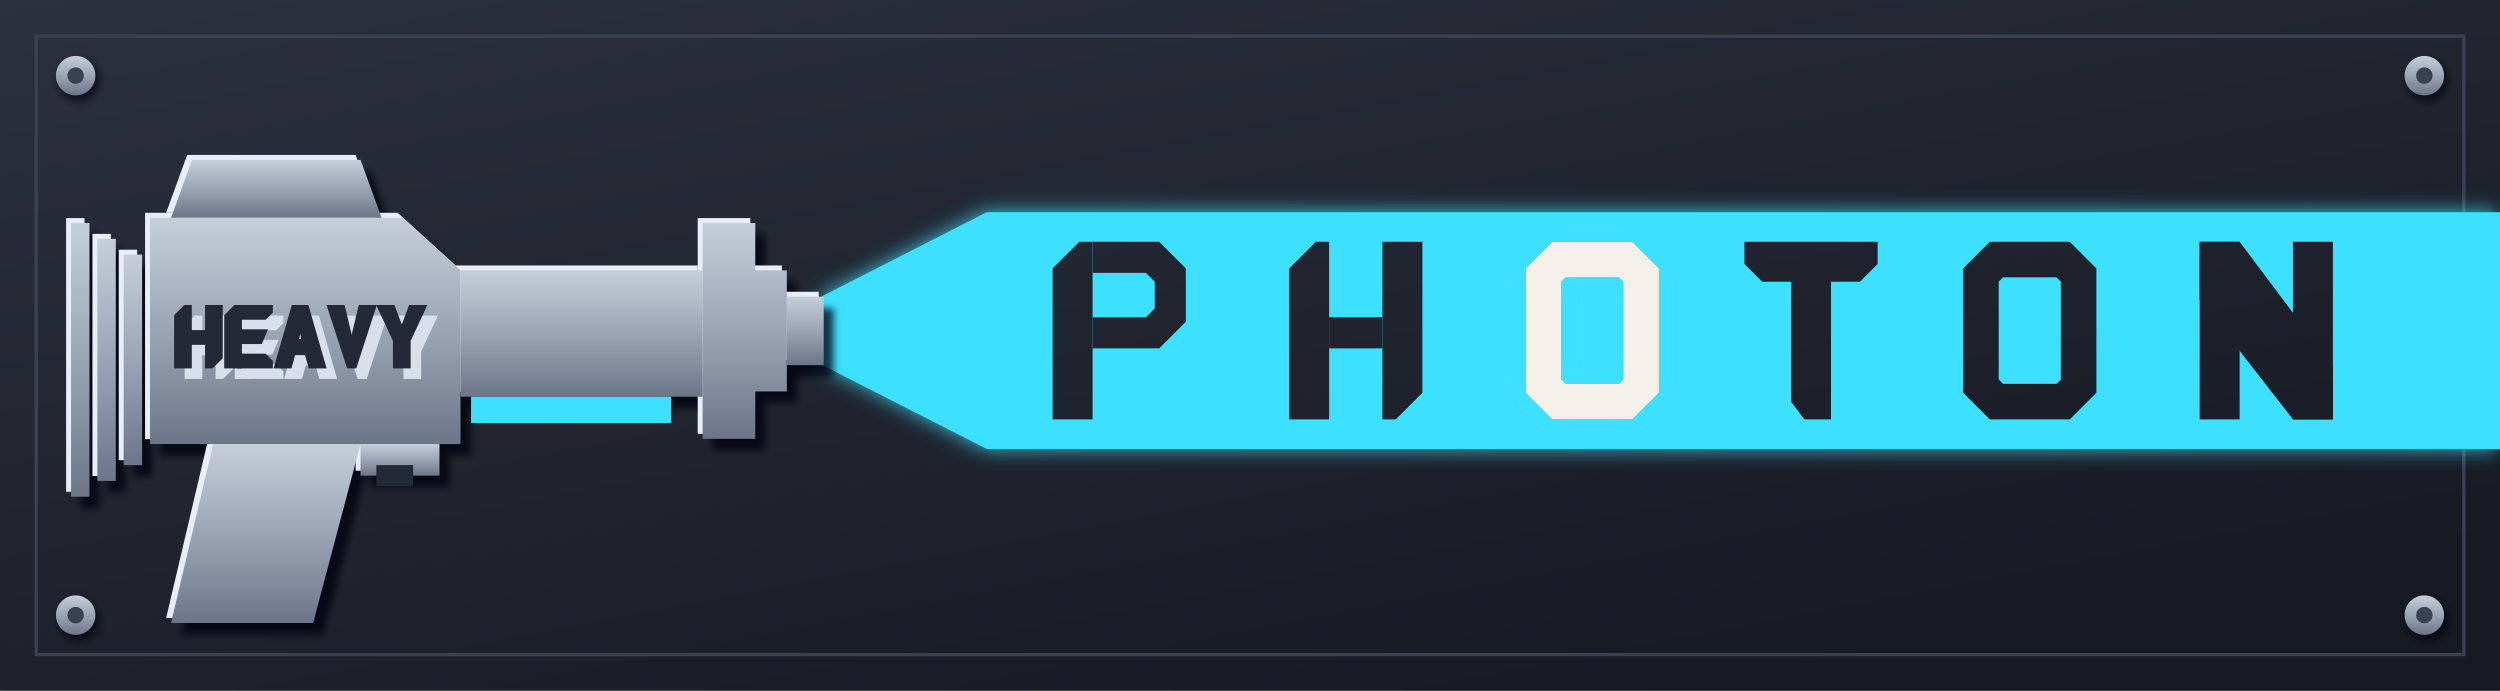
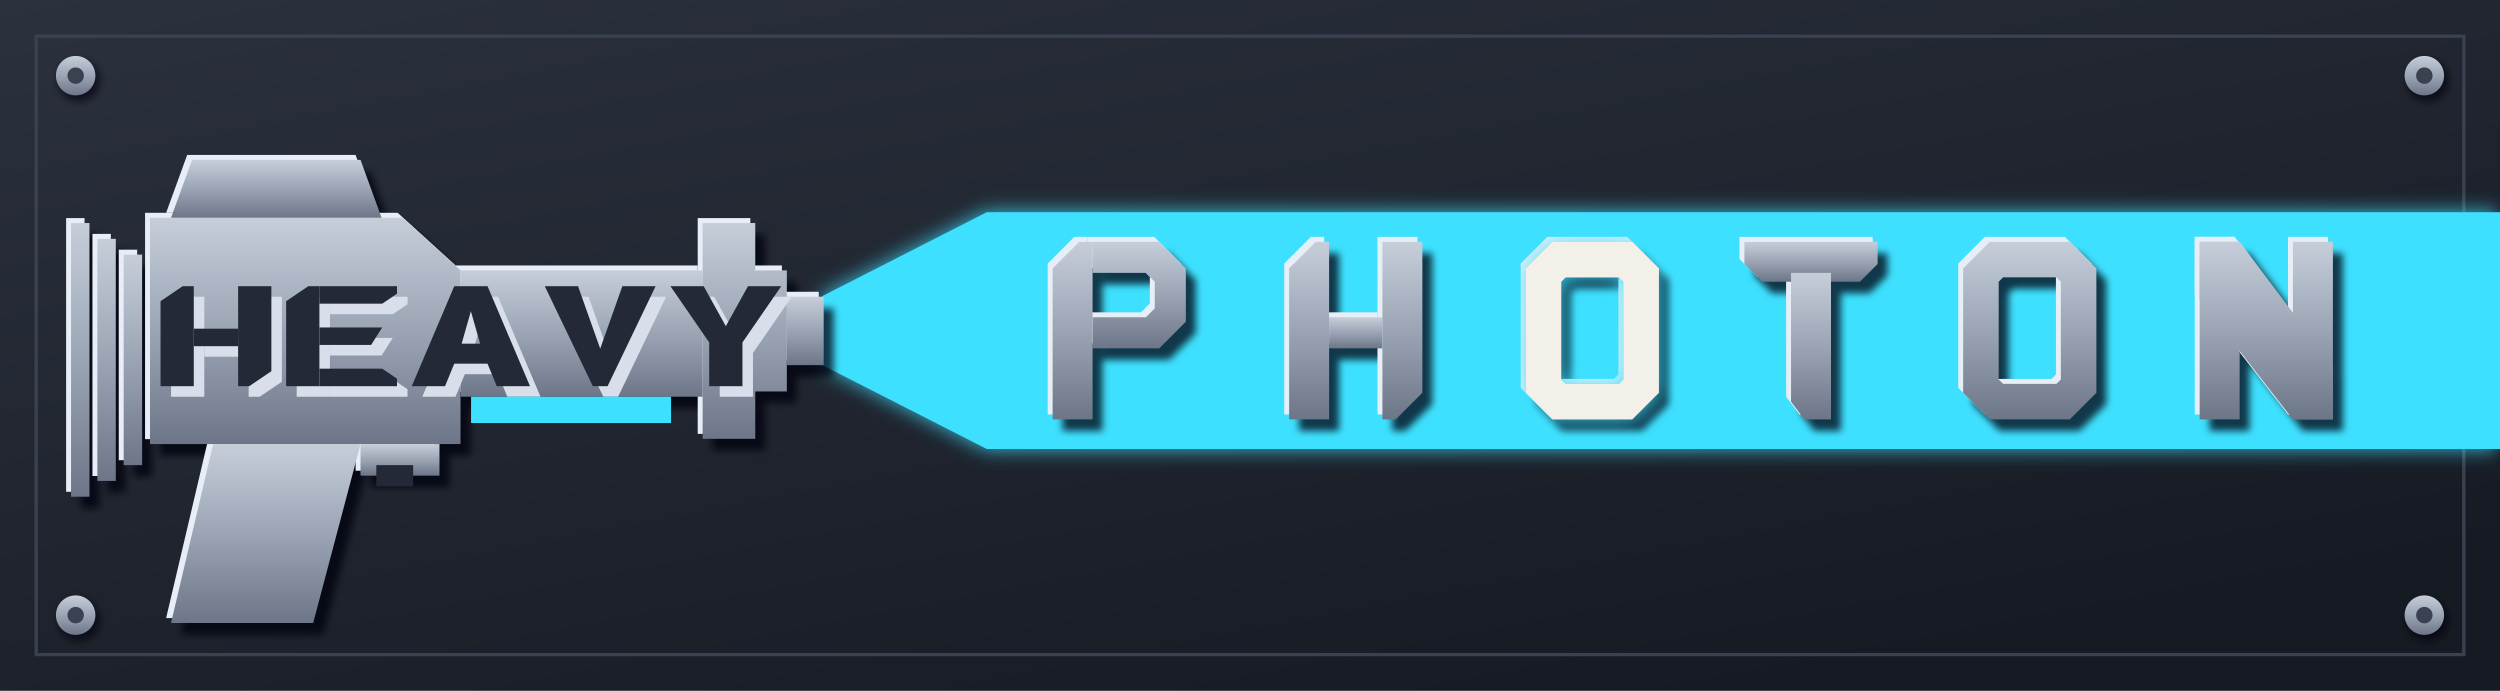
<svg xmlns="http://www.w3.org/2000/svg" viewBox="0 0 1520 420" width="1520" height="420">
  <defs>
    <linearGradient id="plate2" x1="0" y1="0" x2="0.7" y2="1">
      <stop offset="0" stop-color="#2B313D" />
      <stop offset="1" stop-color="#161A23" />
    </linearGradient>
    <linearGradient id="steel2" x1="0" y1="0" x2="0" y2="1">
      <stop offset="0" stop-color="#C6CEDA" />
      <stop offset="0.55" stop-color="#96A0B0" />
      <stop offset="1" stop-color="#6C7688" />
    </linearGradient>
    <filter id="soften2" x="-20%" y="-20%" width="140%" height="140%">
      <feGaussianBlur stdDeviation="2.2" />
    </filter>
    <filter id="glow2" x="-60%" y="-60%" width="220%" height="220%">
      <feGaussianBlur stdDeviation="6" />
    </filter>
-     <mask id="pknock">
-       <rect x="460" y="100" width="1060" height="220" fill="#fff" />
-       <g fill="#000" transform="translate(640 147) scale(1.35)">
-         <g transform="translate(0.0 0)">
-           <path fill-rule="evenodd" transform="translate(0 0)" d="M18,0 L48,0 L60,12 L60,36 L48,48 L18,48 L18,34 L42,34 L46,30 L46,18 L42,14 L18,14 Z" />
-           <polygon points="0,12 12,0 18,0 18,80 0,80" />
-         </g>
-         <g transform="translate(106.5185 0)">
-           <rect x="18" y="34" width="24" height="14" />
-           <polygon points="0,12 12,0 18,0 18,80 0,80" />
-           <polygon points="42,0 60,0 60,68 48,80 42,80" />
-         </g>
-         <g transform="translate(213.037 0)">
-           <path fill-rule="evenodd" transform="translate(0 0)" d="M12,0 L48,0 L60,12 L60,68 L48,80 L12,80 L0,68 L0,12 Z M18,16 L42,16 L44,18 L44,62 L42,64 L18,64 L16,62 L16,18 Z" />
-         </g>
-         <g transform="translate(311.5556 0)">
-           <polygon points="0,0 60,0 60,10 52,18 8,18 0,10" />
-           <polygon points="21,14 39,14 39,80 27,80 21,72" />
-         </g>
-         <g transform="translate(410.0741 0)">
-           <path fill-rule="evenodd" transform="translate(0 0)" d="M12,0 L48,0 L60,12 L60,68 L48,80 L12,80 L0,68 L0,12 Z M18,16 L42,16 L44,18 L44,62 L42,64 L18,64 L16,62 L16,18 Z" />
-         </g>
-         <g transform="translate(516.5926 0)">
-           <rect x="0" y="0" width="18" height="80" />
-           <rect x="42" y="0" width="18" height="80" />
-           <polygon points="0,0 18,0 60,56 60,80 42,80 0,26" />
-         </g>
-       </g>
-     </mask>
  </defs>
  <rect width="1520" height="420" fill="url(#plate2)" />
  <path d="M1498,129 L1498,22 L22,22 L22,398 L1498,398 L1498,273" fill="none" stroke="#3A4150" stroke-width="2" />
  <circle cx="48" cy="49" r="13" fill="#04060A" opacity="0.6" filter="url(#soften2)" />
  <circle cx="46" cy="46" r="12" fill="url(#steel2)" />
  <circle cx="46" cy="46" r="5" fill="#3A4150" />
  <circle cx="1476" cy="49" r="13" fill="#04060A" opacity="0.6" filter="url(#soften2)" />
  <circle cx="1474" cy="46" r="12" fill="url(#steel2)" />
  <circle cx="1474" cy="46" r="5" fill="#3A4150" />
  <circle cx="48" cy="377" r="13" fill="#04060A" opacity="0.6" filter="url(#soften2)" />
  <circle cx="46" cy="374" r="12" fill="url(#steel2)" />
  <circle cx="46" cy="374" r="5" fill="#3A4150" />
  <circle cx="1476" cy="377" r="13" fill="#04060A" opacity="0.6" filter="url(#soften2)" />
  <circle cx="1474" cy="374" r="12" fill="url(#steel2)" />
  <circle cx="1474" cy="374" r="5" fill="#3A4150" />
-   <g mask="url(#pknock)">
-     <path fill="#3EE0FF" opacity="0.85" filter="url(#glow2)" d="M500,180 L600,129 L1520,129 L1520,273 L600,273 L500,222 Z" />
-     <path fill="#3EE0FF" d="M500,180 L600,129 L1520,129 L1520,273 L600,273 L500,222 Z" />
-   </g>
+   <path fill="#3EE0FF" opacity="0.85" filter="url(#glow2)" d="M500,180 L600,129 L1520,129 L1520,273 L600,273 L500,222 Z" />
+   <path fill="#3EE0FF" d="M500,180 L600,129 L1520,129 L1520,273 L600,273 L500,222 Z" />
  <g fill="#04060A" opacity="0.75" filter="url(#soften2)" transform="translate(6 7)">
    <g transform="translate(40 30) scale(1.6)">
      <rect x="2" y="66" width="7" height="104" />
      <rect x="12" y="72" width="7" height="92" />
      <rect x="22" y="78" width="7" height="80" />
      <path d="M32,64 L128,64 L150,84 L150,150 L32,150 Z" />
      <path d="M56,150 L112,150 L94,218 L40,218 Z" />
      <rect x="112" y="150" width="30" height="12" />
      <path d="M48,42 L112,42 L120,64 L40,64 Z" />
      <path d="M150,84 L242,84 L242,132 L150,132 Z" />
      <path d="M242,66 L262,66 L262,84 L274,84 L274,130 L262,130 L262,148 L242,148 Z" />
      <rect x="274" y="94" width="14" height="26" />
    </g>
  </g>
  <g fill="#E8EEF7" transform="translate(-3 -3)">
    <g transform="translate(40 30) scale(1.6)">
      <rect x="2" y="66" width="7" height="104" />
      <rect x="12" y="72" width="7" height="92" />
      <rect x="22" y="78" width="7" height="80" />
      <path d="M32,64 L128,64 L150,84 L150,150 L32,150 Z" />
      <path d="M56,150 L112,150 L94,218 L40,218 Z" />
      <rect x="112" y="150" width="30" height="12" />
      <path d="M48,42 L112,42 L120,64 L40,64 Z" />
      <path d="M150,84 L242,84 L242,132 L150,132 Z" />
      <path d="M242,66 L262,66 L262,84 L274,84 L274,130 L262,130 L262,148 L242,148 Z" />
      <rect x="274" y="94" width="14" height="26" />
    </g>
  </g>
  <g fill="url(#steel2)">
    <g transform="translate(40 30) scale(1.6)">
      <rect x="2" y="66" width="7" height="104" />
      <rect x="12" y="72" width="7" height="92" />
      <rect x="22" y="78" width="7" height="80" />
      <path d="M32,64 L128,64 L150,84 L150,150 L32,150 Z" />
      <path d="M56,150 L112,150 L94,218 L40,218 Z" />
      <rect x="112" y="150" width="30" height="12" />
      <path d="M48,42 L112,42 L120,64 L40,64 Z" />
      <path d="M150,84 L242,84 L242,132 L150,132 Z" />
      <path d="M242,66 L262,66 L262,84 L274,84 L274,130 L262,130 L262,148 L242,148 Z" />
      <rect x="274" y="94" width="14" height="26" />
    </g>
  </g>
  <g transform="translate(40 30) scale(1.6)">
    <g transform="translate(4 4)">
-       <g fill="#D8DFEA" stroke="#D8DFEA" stroke-width="6" stroke-linejoin="miter" transform="translate(42 98) scale(0.28)">
+       <g fill="#D8DFEA" transform="translate(36 90) scale(0.702 0.475)">
        <g transform="translate(0.0 0)">
          <rect x="18" y="34" width="24" height="14" />
          <polygon points="0,12 12,0 18,0 18,80 0,80" />
          <polygon points="42,0 60,0 60,68 48,80 42,80" />
        </g>
        <g transform="translate(68.0 0)">
          <polygon points="0,12 12,0 18,0 18,80 0,80" />
          <polygon points="18,0 60,0 60,6 52,14 18,14" />
          <polygon points="18,33 52,33 46,47 18,47" />
          <polygon points="18,66 52,66 60,74 60,80 18,80" />
        </g>
        <g transform="translate(136.0 0)">
          <path fill-rule="evenodd" transform="translate(0 0)" d="M23,0 L41,0 L64,80 L46,80 L41,62 L23,62 L18,80 L0,80 Z M32,20 L37,46 L27,46 Z" />
        </g>
        <g transform="translate(208.0 0)">
          <polygon points="0,0 18,0 30,50 42,0 60,0 34,80 26,80" />
        </g>
        <g transform="translate(276.0 0)">
          <polygon points="0,0 18,0 30,32 42,0 60,0 39,45 39,80 21,80 21,45" />
        </g>
      </g>
    </g>
-     <g fill="#232936" stroke="#232936" stroke-width="6" stroke-linejoin="miter" transform="translate(42 98) scale(0.28)">
+     <g fill="#232936" transform="translate(36 90) scale(0.702 0.475)">
      <g transform="translate(0.0 0)">
        <rect x="18" y="34" width="24" height="14" />
        <polygon points="0,12 12,0 18,0 18,80 0,80" />
        <polygon points="42,0 60,0 60,68 48,80 42,80" />
      </g>
      <g transform="translate(68.0 0)">
        <polygon points="0,12 12,0 18,0 18,80 0,80" />
        <polygon points="18,0 60,0 60,6 52,14 18,14" />
        <polygon points="18,33 52,33 46,47 18,47" />
        <polygon points="18,66 52,66 60,74 60,80 18,80" />
      </g>
      <g transform="translate(136.0 0)">
        <path fill-rule="evenodd" transform="translate(0 0)" d="M23,0 L41,0 L64,80 L46,80 L41,62 L23,62 L18,80 L0,80 Z M32,20 L37,46 L27,46 Z" />
      </g>
      <g transform="translate(208.0 0)">
        <polygon points="0,0 18,0 30,50 42,0 60,0 34,80 26,80" />
      </g>
      <g transform="translate(276.0 0)">
        <polygon points="0,0 18,0 30,32 42,0 60,0 39,45 39,80 21,80 21,45" />
      </g>
    </g>
    <rect x="118" y="158" width="14" height="8" fill="#232936" />
    <g fill="#3EE0FF">
      <rect x="154" y="132" width="76" height="10" />
    </g>
  </g>
+   <g fill="#04060A" opacity="0.75" filter="url(#soften2)" transform="translate(6 7)">
+     <g transform="translate(640 147) scale(1.35)">
+       <g transform="translate(0.0 0)">
+         <path fill-rule="evenodd" transform="translate(0 0)" d="M18,0 L48,0 L60,12 L60,36 L48,48 L18,48 L18,34 L42,34 L46,30 L46,18 L42,14 L18,14 Z" />
+         <polygon points="0,12 12,0 18,0 18,80 0,80" />
+       </g>
+       <g transform="translate(106.5185 0)">
+         <rect x="18" y="34" width="24" height="14" />
+         <polygon points="0,12 12,0 18,0 18,80 0,80" />
+         <polygon points="42,0 60,0 60,68 48,80 42,80" />
+       </g>
+       <g transform="translate(213.037 0)">
+         <path fill-rule="evenodd" transform="translate(0 0)" d="M12,0 L48,0 L60,12 L60,68 L48,80 L12,80 L0,68 L0,12 Z M18,16 L42,16 L44,18 L44,62 L42,64 L18,64 L16,62 L16,18 Z" />
+       </g>
+       <g transform="translate(311.5556 0)">
+         <polygon points="0,0 60,0 60,10 52,18 8,18 0,10" />
+         <polygon points="21,14 39,14 39,80 27,80 21,72" />
+       </g>
+       <g transform="translate(410.0741 0)">
+         <path fill-rule="evenodd" transform="translate(0 0)" d="M12,0 L48,0 L60,12 L60,68 L48,80 L12,80 L0,68 L0,12 Z M18,16 L42,16 L44,18 L44,62 L42,64 L18,64 L16,62 L16,18 Z" />
+       </g>
+       <g transform="translate(516.5926 0)">
+         <rect x="0" y="0" width="18" height="80" />
+         <rect x="42" y="0" width="18" height="80" />
+         <polygon points="0,0 18,0 60,56 60,80 42,80 0,26" />
+       </g>
+     </g>
+   </g>
+   <g fill="#E8EEF7" transform="translate(-3 -3)">
+     <g transform="translate(640 147) scale(1.35)">
+       <g transform="translate(0.0 0)">
+         <path fill-rule="evenodd" transform="translate(0 0)" d="M18,0 L48,0 L60,12 L60,36 L48,48 L18,48 L18,34 L42,34 L46,30 L46,18 L42,14 L18,14 Z" />
+         <polygon points="0,12 12,0 18,0 18,80 0,80" />
+       </g>
+       <g transform="translate(106.5185 0)">
+         <rect x="18" y="34" width="24" height="14" />
+         <polygon points="0,12 12,0 18,0 18,80 0,80" />
+         <polygon points="42,0 60,0 60,68 48,80 42,80" />
+       </g>
+       <g transform="translate(213.037 0)">
+         <path fill-rule="evenodd" transform="translate(0 0)" d="M12,0 L48,0 L60,12 L60,68 L48,80 L12,80 L0,68 L0,12 Z M18,16 L42,16 L44,18 L44,62 L42,64 L18,64 L16,62 L16,18 Z" />
+       </g>
+       <g transform="translate(311.5556 0)">
+         <polygon points="0,0 60,0 60,10 52,18 8,18 0,10" />
+         <polygon points="21,14 39,14 39,80 27,80 21,72" />
+       </g>
+       <g transform="translate(410.0741 0)">
+         <path fill-rule="evenodd" transform="translate(0 0)" d="M12,0 L48,0 L60,12 L60,68 L48,80 L12,80 L0,68 L0,12 Z M18,16 L42,16 L44,18 L44,62 L42,64 L18,64 L16,62 L16,18 Z" />
+       </g>
+       <g transform="translate(516.5926 0)">
+         <rect x="0" y="0" width="18" height="80" />
+         <rect x="42" y="0" width="18" height="80" />
+         <polygon points="0,0 18,0 60,56 60,80 42,80 0,26" />
+       </g>
+     </g>
+   </g>
+   <g fill="url(#steel2)">
+     <g transform="translate(640 147) scale(1.35)">
+       <g transform="translate(0.0 0)">
+         <path fill-rule="evenodd" transform="translate(0 0)" d="M18,0 L48,0 L60,12 L60,36 L48,48 L18,48 L18,34 L42,34 L46,30 L46,18 L42,14 L18,14 Z" />
+         <polygon points="0,12 12,0 18,0 18,80 0,80" />
+       </g>
+       <g transform="translate(106.5185 0)">
+         <rect x="18" y="34" width="24" height="14" />
+         <polygon points="0,12 12,0 18,0 18,80 0,80" />
+         <polygon points="42,0 60,0 60,68 48,80 42,80" />
+       </g>
+       <g transform="translate(213.037 0)">
+         <path fill-rule="evenodd" transform="translate(0 0)" d="M12,0 L48,0 L60,12 L60,68 L48,80 L12,80 L0,68 L0,12 Z M18,16 L42,16 L44,18 L44,62 L42,64 L18,64 L16,62 L16,18 Z" />
+       </g>
+       <g transform="translate(311.5556 0)">
+         <polygon points="0,0 60,0 60,10 52,18 8,18 0,10" />
+         <polygon points="21,14 39,14 39,80 27,80 21,72" />
+       </g>
+       <g transform="translate(410.0741 0)">
+         <path fill-rule="evenodd" transform="translate(0 0)" d="M12,0 L48,0 L60,12 L60,68 L48,80 L12,80 L0,68 L0,12 Z M18,16 L42,16 L44,18 L44,62 L42,64 L18,64 L16,62 L16,18 Z" />
+       </g>
+       <g transform="translate(516.5926 0)">
+         <rect x="0" y="0" width="18" height="80" />
+         <rect x="42" y="0" width="18" height="80" />
+         <polygon points="0,0 18,0 60,56 60,80 42,80 0,26" />
+       </g>
+     </g>
+   </g>
  <g fill="#3EE0FF" opacity="0.9" filter="url(#glow2)">
    <g transform="translate(927.6 147) scale(1.35)">
      <path fill-rule="evenodd" transform="translate(0 0)" d="M12,0 L48,0 L60,12 L60,68 L48,80 L12,80 L0,68 L0,12 Z M18,16 L42,16 L44,18 L44,62 L42,64 L18,64 L16,62 L16,18 Z" />
    </g>
  </g>
  <g fill="#F2F0E9">
    <g transform="translate(927.6 147) scale(1.35)">
      <path fill-rule="evenodd" transform="translate(0 0)" d="M12,0 L48,0 L60,12 L60,68 L48,80 L12,80 L0,68 L0,12 Z M18,16 L42,16 L44,18 L44,62 L42,64 L18,64 L16,62 L16,18 Z" />
    </g>
  </g>
</svg>
